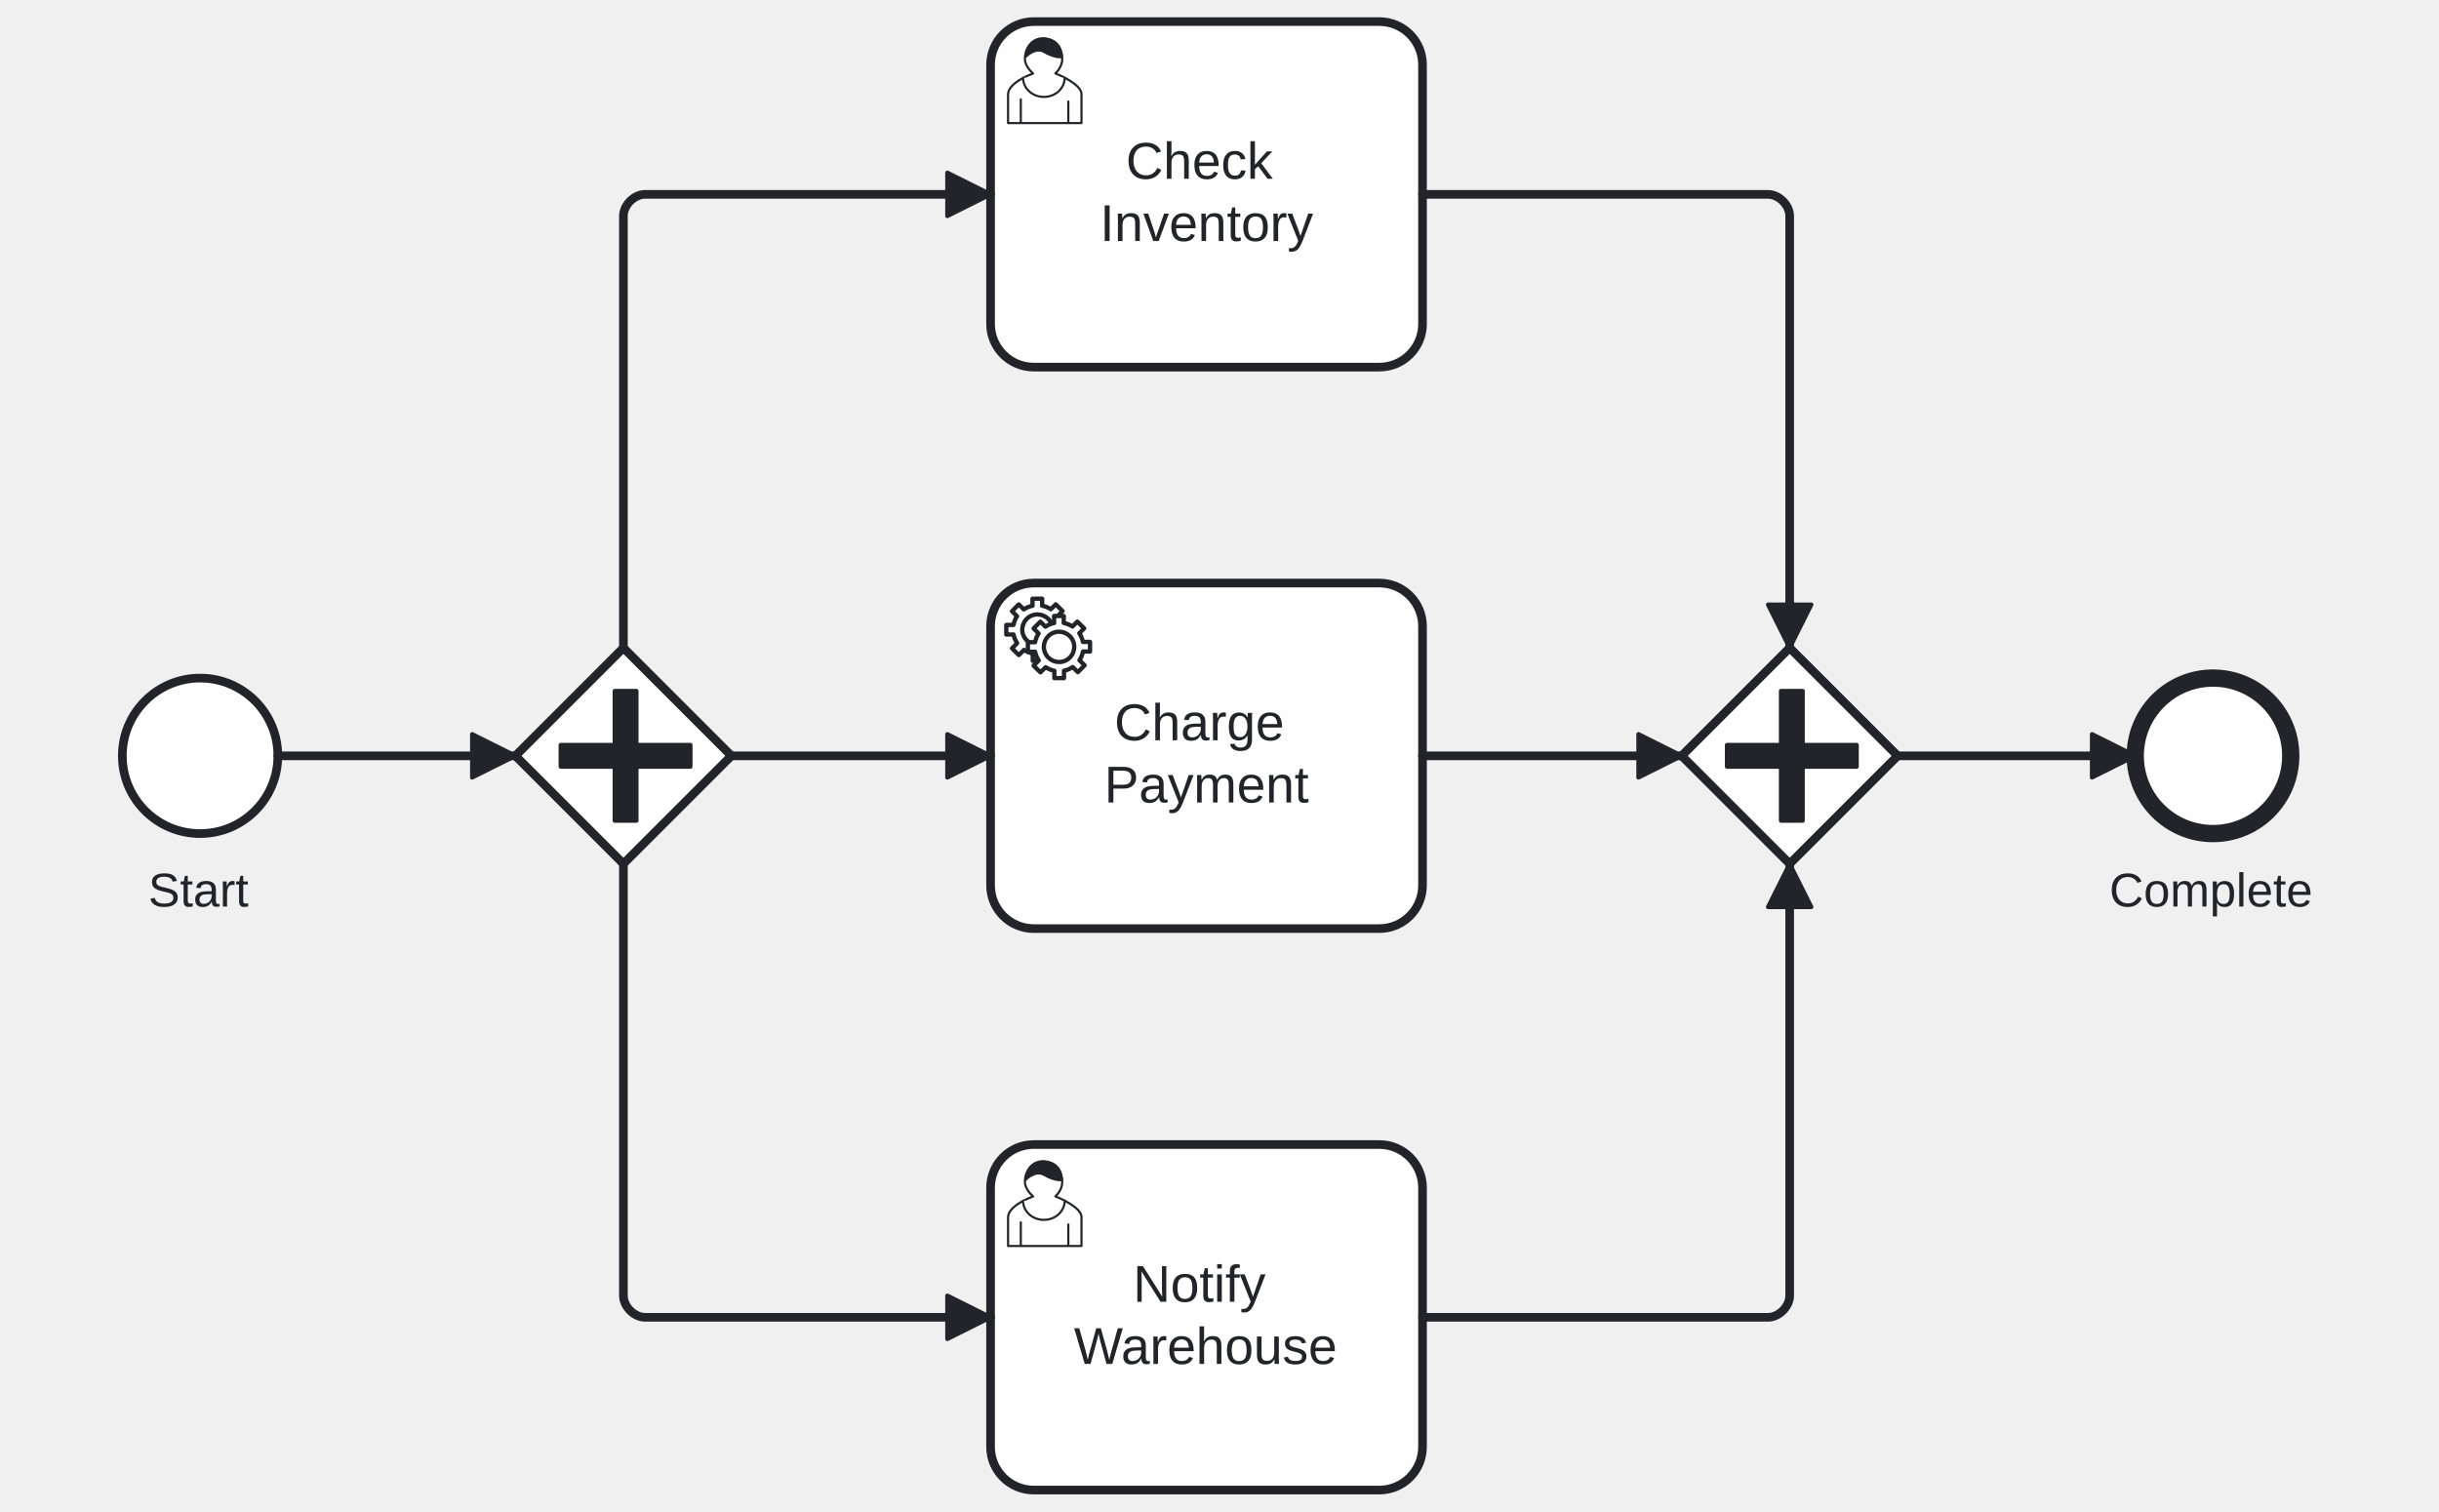
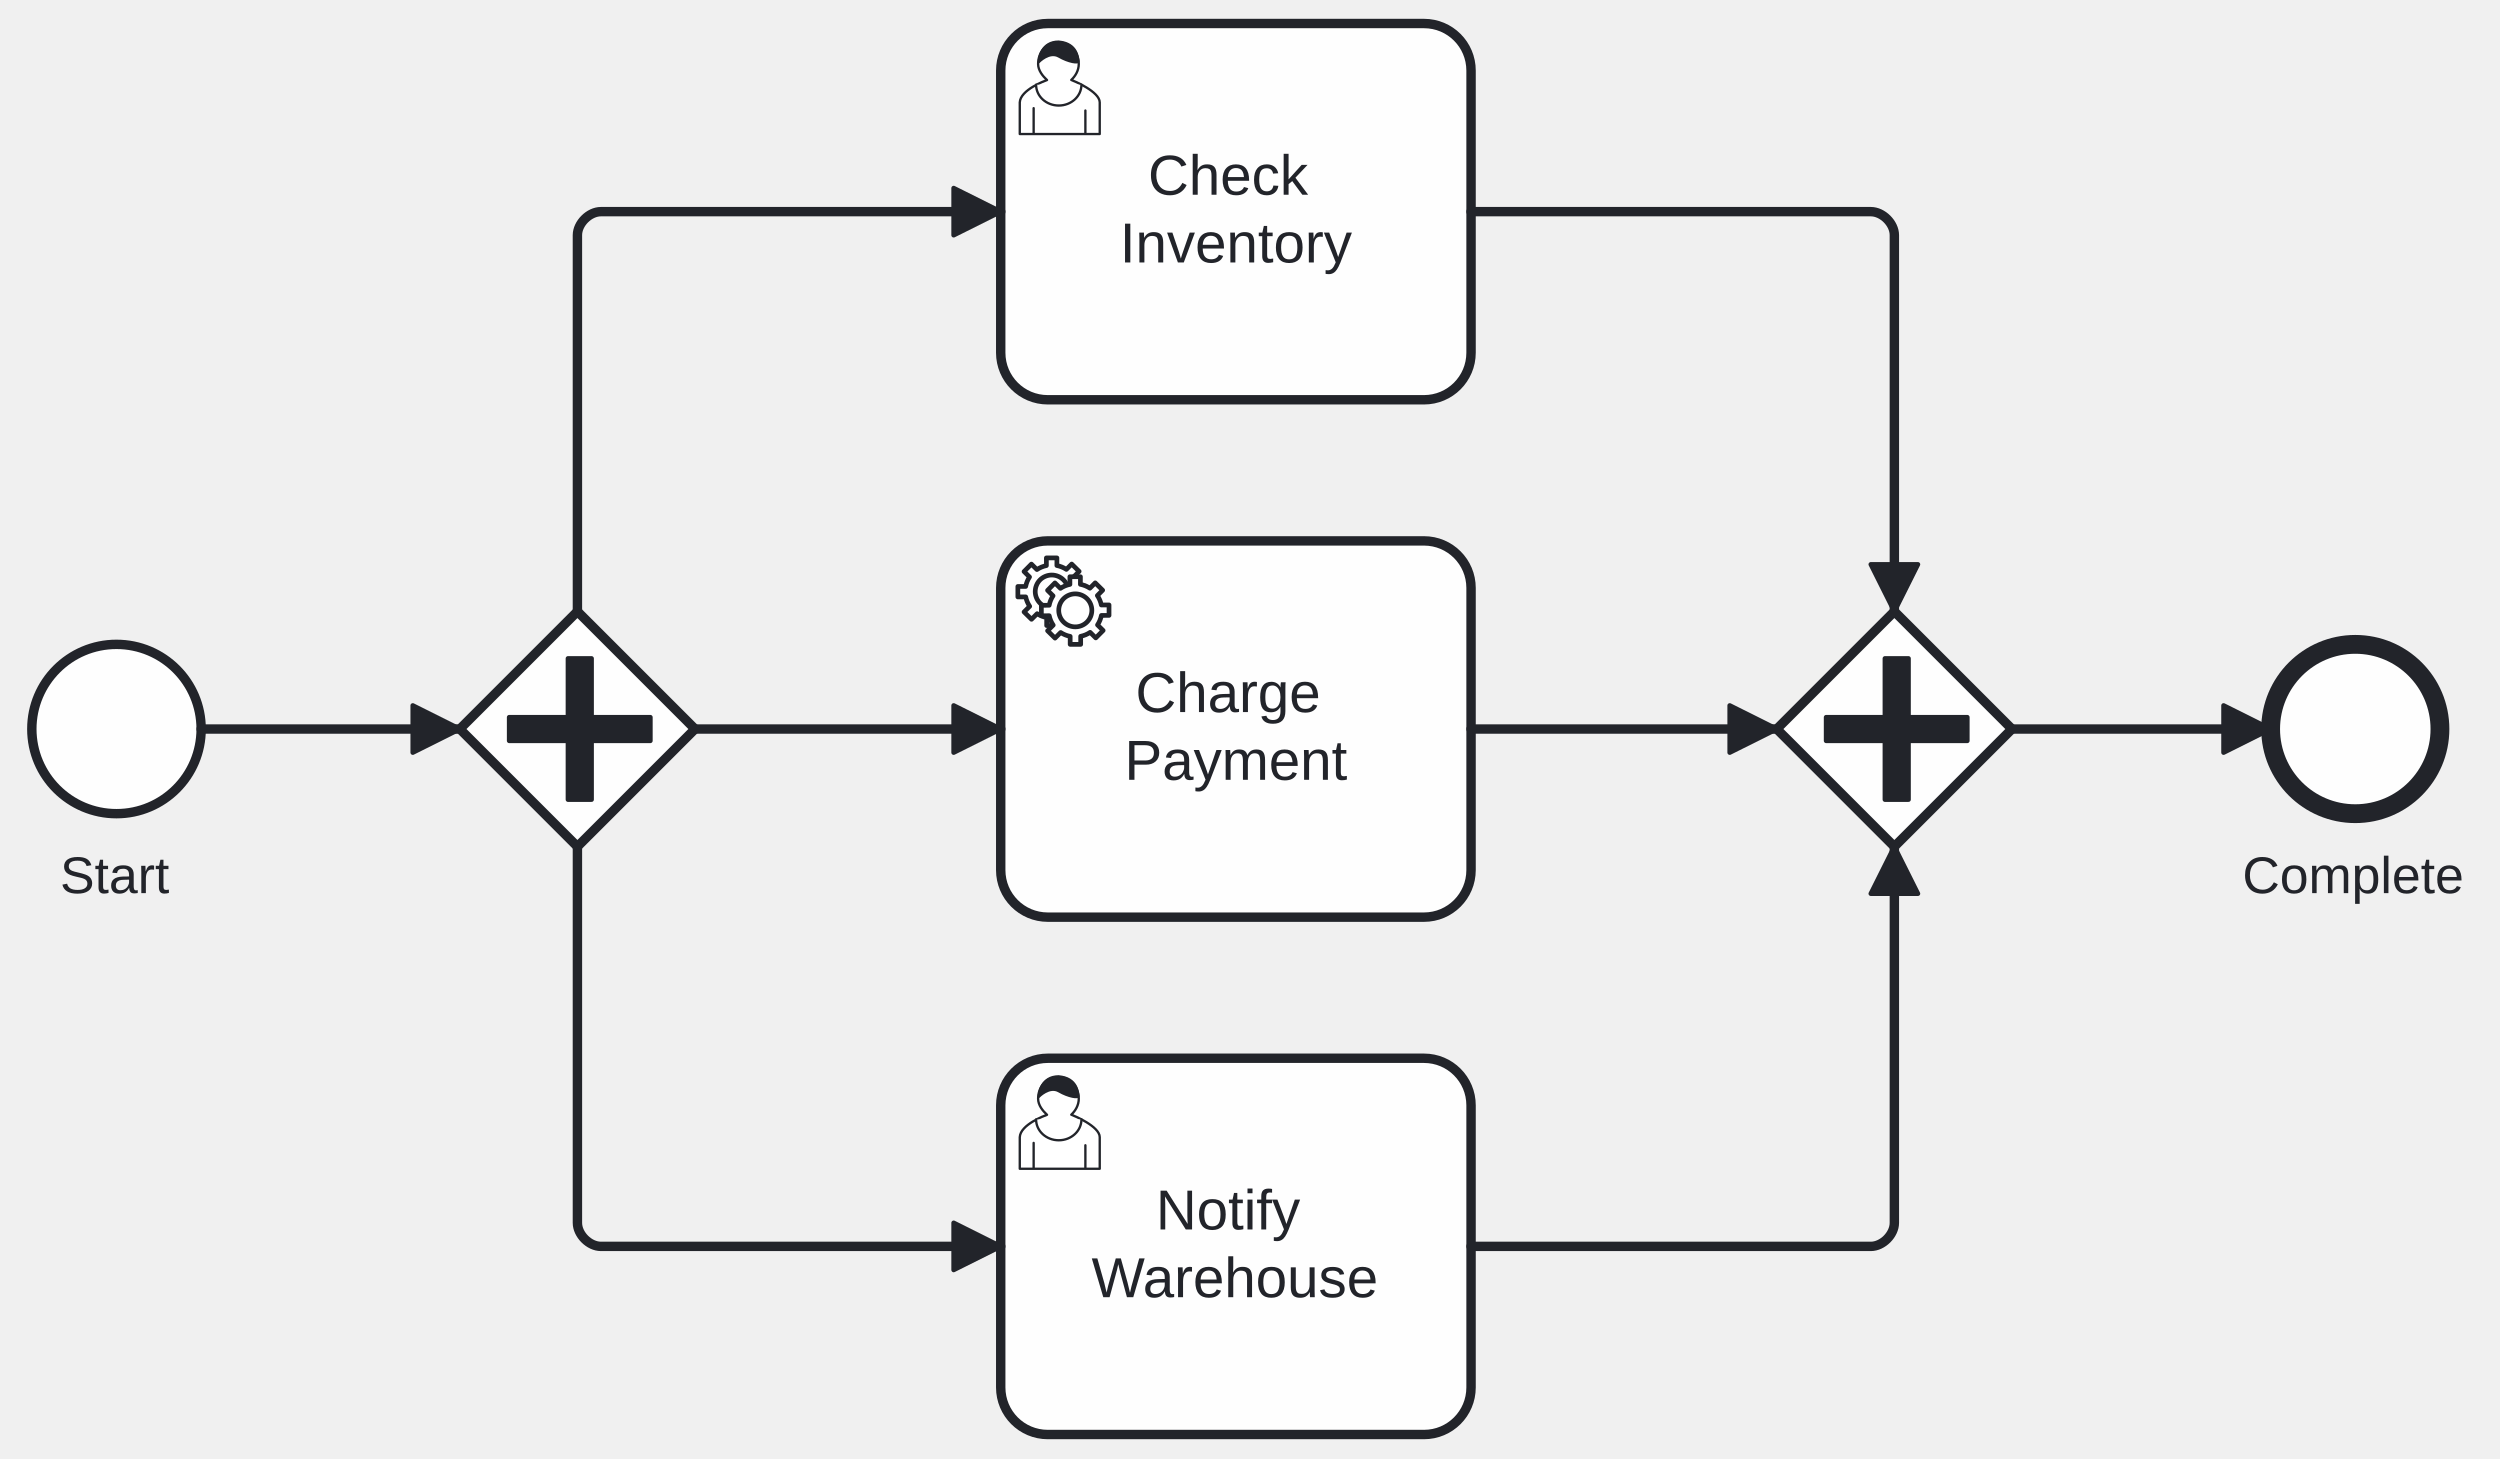
- <svg xmlns="http://www.w3.org/2000/svg" width="705" height="437" viewBox="187 87 518 350" version="1.1">
+ <svg xmlns="http://www.w3.org/2000/svg" width="715" height="417" viewBox="187 107 528 310" version="1.1">
  <g class="djs-group">
    <g class="djs-element djs-shape" data-element-id="Event_1tfz1g5" style="display: block;" transform="translate(192, 244)">
      <g class="djs-visual">
        <circle cx="18" cy="18" r="18" style="stroke-linecap: round; stroke-linejoin: round; stroke: hsl(225, 10%, 15%); stroke-width: 2px; fill: white; fill-opacity: 0.95;" />
      </g>
      <rect style="fill: none; stroke-opacity: 0; stroke: white; stroke-width: 15px;" class="djs-hit djs-hit-all" x="0" y="0" width="36" height="36" />
      <circle cx="18" cy="18" r="23" style="fill: none;" class="djs-outline" />
    </g>
  </g>
  <g class="djs-group">
+     <g class="djs-element djs-shape" data-element-id="Event_183di0m" style="display: block;" transform="translate(668, 244)">
+       <g class="djs-visual">
+         <circle cx="18" cy="18" r="18" style="stroke-linecap: round; stroke-linejoin: round; stroke: hsl(225, 10%, 15%); stroke-width: 4px; fill: white; fill-opacity: 0.95;" />
+       </g>
+       <rect style="fill: none; stroke-opacity: 0; stroke: white; stroke-width: 15px;" class="djs-hit djs-hit-all" x="0" y="0" width="36" height="36" />
+       <circle cx="18" cy="18" r="24" style="fill: none;" class="djs-outline" />
+     </g>
+   </g>
+   <g class="djs-group">
+     <g class="djs-element djs-shape" data-element-id="Activity_0gqc9jk" style="display: block;" transform="translate(398, 222)">
+       <g class="djs-visual">
+         <rect x="0" y="0" width="100" height="80" rx="10" ry="10" style="stroke-linecap: round; stroke-linejoin: round; stroke: hsl(225, 10%, 15%); stroke-width: 2px; fill: white; fill-opacity: 0.95;" />
+         <text style="font-family: Arial, sans-serif; font-size: 12px; font-weight: normal; fill: hsl(225, 10%, 15%);" lineHeight="1.2" class="djs-label">
+           <tspan x="28.658" y="36.4">Charge </tspan>
+           <tspan x="26.324" y="50.8">Payment</tspan>
+         </text>
+         <circle cx="5" cy="5" r="5" style="stroke-linecap: round; stroke-linejoin: round; stroke: none; stroke-width: 2px; fill: white;" transform="translate(6, 6)" />
+         <path style="fill: white; stroke-linecap: round; stroke-linejoin: round; stroke: hsl(225, 10%, 15%); stroke-width: 1px;" d="m 12,18 v -1.713 c 0.352,-0.07 0.704,-0.178 1.048,-0.321 0.344,-0.145 0.666,-0.321 0.966,-0.521 l 1.194,1.18 1.567,-1.577 -1.195,-1.18 c 0.403,-0.614 0.683,-1.299 0.825,-2.018 l 1.622,-0.01 v -2.22 l -1.637,0.01 c -0.073,-0.352 -0.178,-0.7 -0.324,-1.044 -0.145,-0.344 -0.321,-0.664 -0.523,-0.962 l 1.131,-1.136 -1.583,-1.563 -1.13,1.136 c -0.614,-0.401 -1.303,-0.681 -2.023,-0.822 l 0.009,-1.619 h -2.241 l 0.004,1.631 c -0.354,0.074 -0.705,0.18 -1.05,0.324 -0.344,0.144 -0.665,0.321 -0.964,0.52 l -1.17,-1.158 -1.567,1.579 1.168,1.157 c -0.403,0.613 -0.683,1.298 -0.825,2.017 l -1.659,0.003 v 2.222 l 1.672,-0.006 c 0.073,0.351 0.18,0.702 0.324,1.045 0.145,0.344 0.321,0.664 0.523,0.961 l -1.199,1.197 1.584,1.56 1.196,-1.193 c 0.614,0.403 1.303,0.682 2.023,0.823 l 7.19e-4,1.699 h 2.227 z m 0.221,-3.996 c -1.789,0.75 -3.858,-0.093 -4.61,-1.874 -0.752,-1.783 0.091,-3.846 1.88,-4.596 1.788,-0.749 3.857,0.093 4.609,1.874 0.752,1.782 -0.091,3.846 -1.88,4.596 z" />
+         <circle cx="5" cy="5" r="5" style="stroke-linecap: round; stroke-linejoin: round; stroke: none; stroke-width: 2px; fill: white;" transform="translate(11, 10)" />
+         <path style="fill: white; stroke-linecap: round; stroke-linejoin: round; stroke: hsl(225, 10%, 15%); stroke-width: 1px;" d="m 17,22 v -1.713 c 0.352,-0.07 0.704,-0.178 1.048,-0.321 0.344,-0.145 0.666,-0.321 0.966,-0.521 l 1.194,1.18 1.567,-1.577 -1.195,-1.18 c 0.403,-0.614 0.683,-1.299 0.825,-2.018 l 1.622,-0.01 v -2.22 l -1.637,0.01 c -0.073,-0.352 -0.178,-0.7 -0.324,-1.044 -0.145,-0.344 -0.321,-0.664 -0.523,-0.962 l 1.131,-1.136 -1.583,-1.563 -1.13,1.136 c -0.614,-0.401 -1.303,-0.681 -2.023,-0.822 l 0.009,-1.619 h -2.241 l 0.004,1.631 c -0.354,0.074 -0.705,0.18 -1.05,0.324 -0.344,0.144 -0.665,0.321 -0.964,0.52 l -1.17,-1.158 -1.567,1.579 1.168,1.157 c -0.403,0.613 -0.683,1.298 -0.825,2.017 l -1.659,0.003 v 2.222 l 1.672,-0.006 c 0.073,0.351 0.18,0.702 0.324,1.045 0.145,0.344 0.321,0.664 0.523,0.961 l -1.199,1.197 1.584,1.56 1.196,-1.193 c 0.614,0.403 1.303,0.682 2.023,0.823 l 7.19e-4,1.699 h 2.227 z m 0.221,-3.996 c -1.789,0.75 -3.858,-0.093 -4.61,-1.874 -0.752,-1.783 0.091,-3.846 1.88,-4.596 1.788,-0.749 3.857,0.093 4.609,1.874 0.752,1.782 -0.091,3.846 -1.88,4.596 z" />
+       </g>
+       <rect style="fill: none; stroke-opacity: 0; stroke: white; stroke-width: 15px;" class="djs-hit djs-hit-all" x="0" y="0" width="100" height="80" />
+       <rect x="-5" y="-5" rx="14" width="110" height="90" style="fill: none;" class="djs-outline" />
+     </g>
+   </g>
+   <g class="djs-group">
    <g class="djs-element djs-shape" data-element-id="Gateway_11h8qzw" style="display: block;" transform="translate(283, 237)">
      <g class="djs-visual">
        <polygon style="stroke-linecap: round; stroke-linejoin: round; stroke: hsl(225, 10%, 15%); stroke-width: 2px; fill: white; fill-opacity: 0.95;" points="25,0 50,25 25,50 0,25" />
        <path style="fill: hsl(225, 10%, 15%); stroke-linecap: round; stroke-linejoin: round; stroke: hsl(225, 10%, 15%); stroke-width: 1px;" d="m 23,10 0,12.5 -12.5,0 0,5 12.5,0 0,12.5 5,0 0,-12.5 12.5,0 0,-5 -12.5,0 0,-12.5 -5,0 z" />
      </g>
      <rect style="fill: none; stroke-opacity: 0; stroke: white; stroke-width: 15px;" class="djs-hit djs-hit-all" x="0" y="0" width="50" height="50" />
      <rect style="transform-box: fill-box; transform: rotate(45deg); transform-origin: center; fill: none;" x="2" y="2" rx="4" width="46" height="46" class="djs-outline" />
    </g>
  </g>
  <g class="djs-group">
-     <g class="djs-element djs-shape" data-element-id="Activity_0z4100l" style="display: block;" transform="translate(393, 92)">
+     <g class="djs-element djs-shape" data-element-id="Gateway_1osli9i" style="display: block;" transform="translate(563, 237)">
+       <g class="djs-visual">
+         <polygon style="stroke-linecap: round; stroke-linejoin: round; stroke: hsl(225, 10%, 15%); stroke-width: 2px; fill: white; fill-opacity: 0.95;" points="25,0 50,25 25,50 0,25" />
+         <path style="fill: hsl(225, 10%, 15%); stroke-linecap: round; stroke-linejoin: round; stroke: hsl(225, 10%, 15%); stroke-width: 1px;" d="m 23,10 0,12.5 -12.5,0 0,5 12.5,0 0,12.5 5,0 0,-12.5 12.5,0 0,-5 -12.5,0 0,-12.5 -5,0 z" />
+       </g>
+       <rect style="fill: none; stroke-opacity: 0; stroke: white; stroke-width: 15px;" class="djs-hit djs-hit-all" x="0" y="0" width="50" height="50" />
+       <rect style="transform-box: fill-box; transform: rotate(45deg); transform-origin: center; fill: none;" x="2" y="2" rx="4" width="46" height="46" class="djs-outline" />
+     </g>
+   </g>
+   <g class="djs-group">
+     <g class="djs-element djs-shape" data-element-id="Activity_0z4100l" style="display: block;" transform="translate(398, 112)">
      <g class="djs-visual">
        <rect x="0" y="0" width="100" height="80" rx="10" ry="10" style="stroke-linecap: round; stroke-linejoin: round; stroke: hsl(225, 10%, 15%); stroke-width: 2px; fill: white; fill-opacity: 0.95;" />
        <text style="font-family: Arial, sans-serif; font-size: 12px; font-weight: normal; fill: hsl(225, 10%, 15%);" lineHeight="1.2" class="djs-label">
          <tspan x="31.328" y="36.4">Check </tspan>
          <tspan x="25.322" y="50.8">Inventory</tspan>
        </text>
        <path style="fill: white; stroke-linecap: round; stroke-linejoin: round; stroke: hsl(225, 10%, 15%); stroke-width: 0.5px;" d="m 15,12 c 0.909,-0.845 1.594,-2.049 1.594,-3.385 0,-2.554 -1.805,-4.622 -4.357,-4.622 -2.552,0 -4.288,2.068 -4.288,4.622 0,1.348 0.974,2.562 1.896,3.405 -0.529,0.187 -5.669,2.097 -5.794,4.756 v 6.718 h 17 v -6.718 c 0,-2.298 -5.528,-4.595 -6.051,-4.776 zm -8,6 l 0,5.5 m 11,0 l 0,-5" />
        <path style="fill: white; stroke-linecap: round; stroke-linejoin: round; stroke: hsl(225, 10%, 15%); stroke-width: 0.5px;" d="m 15,12 m 2.162,1.009 c 0,2.447 -2.158,4.431 -4.821,4.431 -2.665,0 -4.822,-1.981 -4.822,-4.431 " />
        <path style="fill: hsl(225, 10%, 15%); stroke-linecap: round; stroke-linejoin: round; stroke: hsl(225, 10%, 15%); stroke-width: 0.5px;" d="m 15,12 m -6.9,-3.80 c 0,0 2.251,-2.358 4.274,-1.177 2.024,1.181 4.221,1.537 4.124,0.965 -0.098,-0.57 -0.117,-3.791 -4.191,-4.136 -3.575,0.001 -4.208,3.367 -4.207,4.348 z" />
      </g>
      <rect style="fill: none; stroke-opacity: 0; stroke: white; stroke-width: 15px;" class="djs-hit djs-hit-all" x="0" y="0" width="100" height="80" />
      <rect x="-5" y="-5" rx="14" width="110" height="90" style="fill: none;" class="djs-outline" />
    </g>
  </g>
  <g class="djs-group">
-     <g class="djs-element djs-shape" data-element-id="Activity_0gqc9jk" style="display: block;" transform="translate(393, 222)">
-       <g class="djs-visual">
-         <rect x="0" y="0" width="100" height="80" rx="10" ry="10" style="stroke-linecap: round; stroke-linejoin: round; stroke: hsl(225, 10%, 15%); stroke-width: 2px; fill: white; fill-opacity: 0.95;" />
-         <text style="font-family: Arial, sans-serif; font-size: 12px; font-weight: normal; fill: hsl(225, 10%, 15%);" lineHeight="1.2" class="djs-label">
-           <tspan x="28.658" y="36.4">Charge </tspan>
-           <tspan x="26.324" y="50.8">Payment</tspan>
-         </text>
-         <circle cx="5" cy="5" r="5" style="stroke-linecap: round; stroke-linejoin: round; stroke: none; stroke-width: 2px; fill: white;" transform="translate(6, 6)" />
-         <path style="fill: white; stroke-linecap: round; stroke-linejoin: round; stroke: hsl(225, 10%, 15%); stroke-width: 1px;" d="m 12,18 v -1.713 c 0.352,-0.07 0.704,-0.178 1.048,-0.321 0.344,-0.145 0.666,-0.321 0.966,-0.521 l 1.194,1.18 1.567,-1.577 -1.195,-1.18 c 0.403,-0.614 0.683,-1.299 0.825,-2.018 l 1.622,-0.01 v -2.22 l -1.637,0.01 c -0.073,-0.352 -0.178,-0.7 -0.324,-1.044 -0.145,-0.344 -0.321,-0.664 -0.523,-0.962 l 1.131,-1.136 -1.583,-1.563 -1.13,1.136 c -0.614,-0.401 -1.303,-0.681 -2.023,-0.822 l 0.009,-1.619 h -2.241 l 0.004,1.631 c -0.354,0.074 -0.705,0.18 -1.05,0.324 -0.344,0.144 -0.665,0.321 -0.964,0.52 l -1.17,-1.158 -1.567,1.579 1.168,1.157 c -0.403,0.613 -0.683,1.298 -0.825,2.017 l -1.659,0.003 v 2.222 l 1.672,-0.006 c 0.073,0.351 0.18,0.702 0.324,1.045 0.145,0.344 0.321,0.664 0.523,0.961 l -1.199,1.197 1.584,1.56 1.196,-1.193 c 0.614,0.403 1.303,0.682 2.023,0.823 l 7.19e-4,1.699 h 2.227 z m 0.221,-3.996 c -1.789,0.75 -3.858,-0.093 -4.61,-1.874 -0.752,-1.783 0.091,-3.846 1.88,-4.596 1.788,-0.749 3.857,0.093 4.609,1.874 0.752,1.782 -0.091,3.846 -1.88,4.596 z" />
-         <circle cx="5" cy="5" r="5" style="stroke-linecap: round; stroke-linejoin: round; stroke: none; stroke-width: 2px; fill: white;" transform="translate(11, 10)" />
-         <path style="fill: white; stroke-linecap: round; stroke-linejoin: round; stroke: hsl(225, 10%, 15%); stroke-width: 1px;" d="m 17,22 v -1.713 c 0.352,-0.07 0.704,-0.178 1.048,-0.321 0.344,-0.145 0.666,-0.321 0.966,-0.521 l 1.194,1.18 1.567,-1.577 -1.195,-1.18 c 0.403,-0.614 0.683,-1.299 0.825,-2.018 l 1.622,-0.01 v -2.22 l -1.637,0.01 c -0.073,-0.352 -0.178,-0.7 -0.324,-1.044 -0.145,-0.344 -0.321,-0.664 -0.523,-0.962 l 1.131,-1.136 -1.583,-1.563 -1.13,1.136 c -0.614,-0.401 -1.303,-0.681 -2.023,-0.822 l 0.009,-1.619 h -2.241 l 0.004,1.631 c -0.354,0.074 -0.705,0.18 -1.05,0.324 -0.344,0.144 -0.665,0.321 -0.964,0.52 l -1.17,-1.158 -1.567,1.579 1.168,1.157 c -0.403,0.613 -0.683,1.298 -0.825,2.017 l -1.659,0.003 v 2.222 l 1.672,-0.006 c 0.073,0.351 0.18,0.702 0.324,1.045 0.145,0.344 0.321,0.664 0.523,0.961 l -1.199,1.197 1.584,1.56 1.196,-1.193 c 0.614,0.403 1.303,0.682 2.023,0.823 l 7.19e-4,1.699 h 2.227 z m 0.221,-3.996 c -1.789,0.75 -3.858,-0.093 -4.61,-1.874 -0.752,-1.783 0.091,-3.846 1.88,-4.596 1.788,-0.749 3.857,0.093 4.609,1.874 0.752,1.782 -0.091,3.846 -1.88,4.596 z" />
-       </g>
-       <rect style="fill: none; stroke-opacity: 0; stroke: white; stroke-width: 15px;" class="djs-hit djs-hit-all" x="0" y="0" width="100" height="80" />
-       <rect x="-5" y="-5" rx="14" width="110" height="90" style="fill: none;" class="djs-outline" />
-     </g>
-   </g>
-   <g class="djs-group">
-     <g class="djs-element djs-shape" data-element-id="Activity_0p6g9d6" style="display: block;" transform="translate(393, 352)">
+     <g class="djs-element djs-shape" data-element-id="Activity_0p6g9d6" style="display: block;" transform="translate(398, 332)">
      <g class="djs-visual">
        <rect x="0" y="0" width="100" height="80" rx="10" ry="10" style="stroke-linecap: round; stroke-linejoin: round; stroke: hsl(225, 10%, 15%); stroke-width: 2px; fill: white; fill-opacity: 0.95;" />
        <text style="font-family: Arial, sans-serif; font-size: 12px; font-weight: normal; fill: hsl(225, 10%, 15%);" lineHeight="1.2" class="djs-label">
          <tspan x="32.996" y="36.4">Notify </tspan>
          <tspan x="19.322" y="50.8">Warehouse</tspan>
        </text>
        <path style="fill: white; stroke-linecap: round; stroke-linejoin: round; stroke: hsl(225, 10%, 15%); stroke-width: 0.5px;" d="m 15,12 c 0.909,-0.845 1.594,-2.049 1.594,-3.385 0,-2.554 -1.805,-4.622 -4.357,-4.622 -2.552,0 -4.288,2.068 -4.288,4.622 0,1.348 0.974,2.562 1.896,3.405 -0.529,0.187 -5.669,2.097 -5.794,4.756 v 6.718 h 17 v -6.718 c 0,-2.298 -5.528,-4.595 -6.051,-4.776 zm -8,6 l 0,5.5 m 11,0 l 0,-5" />
        <path style="fill: white; stroke-linecap: round; stroke-linejoin: round; stroke: hsl(225, 10%, 15%); stroke-width: 0.5px;" d="m 15,12 m 2.162,1.009 c 0,2.447 -2.158,4.431 -4.821,4.431 -2.665,0 -4.822,-1.981 -4.822,-4.431 " />
        <path style="fill: hsl(225, 10%, 15%); stroke-linecap: round; stroke-linejoin: round; stroke: hsl(225, 10%, 15%); stroke-width: 0.5px;" d="m 15,12 m -6.9,-3.80 c 0,0 2.251,-2.358 4.274,-1.177 2.024,1.181 4.221,1.537 4.124,0.965 -0.098,-0.57 -0.117,-3.791 -4.191,-4.136 -3.575,0.001 -4.208,3.367 -4.207,4.348 z" />
      </g>
      <rect style="fill: none; stroke-opacity: 0; stroke: white; stroke-width: 15px;" class="djs-hit djs-hit-all" x="0" y="0" width="100" height="80" />
      <rect x="-5" y="-5" rx="14" width="110" height="90" style="fill: none;" class="djs-outline" />
    </g>
  </g>
  <g class="djs-group">
-     <g class="djs-element djs-shape" data-element-id="Gateway_1osli9i" style="display: block;" transform="translate(553, 237)">
-       <g class="djs-visual">
-         <polygon style="stroke-linecap: round; stroke-linejoin: round; stroke: hsl(225, 10%, 15%); stroke-width: 2px; fill: white; fill-opacity: 0.95;" points="25,0 50,25 25,50 0,25" />
-         <path style="fill: hsl(225, 10%, 15%); stroke-linecap: round; stroke-linejoin: round; stroke: hsl(225, 10%, 15%); stroke-width: 1px;" d="m 23,10 0,12.5 -12.5,0 0,5 12.5,0 0,12.5 5,0 0,-12.5 12.5,0 0,-5 -12.5,0 0,-12.5 -5,0 z" />
-       </g>
-       <rect style="fill: none; stroke-opacity: 0; stroke: white; stroke-width: 15px;" class="djs-hit djs-hit-all" x="0" y="0" width="50" height="50" />
-       <rect style="transform-box: fill-box; transform: rotate(45deg); transform-origin: center; fill: none;" x="2" y="2" rx="4" width="46" height="46" class="djs-outline" />
-     </g>
-   </g>
-   <g class="djs-group">
-     <g class="djs-element djs-shape" data-element-id="Event_183di0m" style="display: block;" transform="translate(658, 244)">
-       <g class="djs-visual">
-         <circle cx="18" cy="18" r="18" style="stroke-linecap: round; stroke-linejoin: round; stroke: hsl(225, 10%, 15%); stroke-width: 4px; fill: white; fill-opacity: 0.95;" />
-       </g>
-       <rect style="fill: none; stroke-opacity: 0; stroke: white; stroke-width: 15px;" class="djs-hit djs-hit-all" x="0" y="0" width="36" height="36" />
-       <circle cx="18" cy="18" r="24" style="fill: none;" class="djs-outline" />
-     </g>
-   </g>
-   <g class="djs-group">
    <g class="djs-element djs-connection" data-element-id="Flow_0unmvmt" style="display: block;">
      <g class="djs-visual">
        <defs>
-           <marker id="marker-4x6xvomukwt4wg9jdqkipf4at" viewBox="0 0 20 20" refX="11" refY="10" markerWidth="10" markerHeight="10" orient="auto">
-             <path d="M 1 5 L 11 10 L 1 15 Z" style="stroke-linecap: round; stroke-linejoin: round; stroke: hsl(225, 10%, 15%); stroke-width: 1px; fill: hsl(225, 10%, 15%);" />
-           </marker>
-         </defs>
-         <path style="fill: none; stroke-linecap: round; stroke-linejoin: round; stroke: hsl(225, 10%, 15%); stroke-width: 2px; marker-end: url(#marker-4x6xvomukwt4wg9jdqkipf4at);" data-corner-radius="5" d="M228,262L283,262" />
+           <marker id="marker-3h47yqnwna2dvnmthkr49eypy" viewBox="0 0 20 20" refX="11" refY="10" markerWidth="10" markerHeight="10" orient="auto">
+             <path d="M 1 5 L 11 10 L 1 15 Z" style="stroke-linecap: round; stroke-linejoin: round; stroke: hsl(225, 10%, 15%); stroke-width: 1px; fill: hsl(225, 10%, 15%);" />
+           </marker>
+         </defs>
+         <path style="fill: none; stroke-linecap: round; stroke-linejoin: round; stroke: hsl(225, 10%, 15%); stroke-width: 2px; marker-end: url(#marker-3h47yqnwna2dvnmthkr49eypy);" data-corner-radius="5" d="M228,262L283,262" />
      </g>
      <path d="M228,262L283,262" style="fill: none; stroke-opacity: 0; stroke: white; stroke-width: 15px;" class="djs-hit djs-hit-stroke" />
      <rect x="223" y="257" rx="4" width="65" height="10" style="fill: none;" class="djs-outline" />
    </g>
  </g>
  <g class="djs-group">
    <g class="djs-element djs-connection" data-element-id="Flow_06usge8" style="display: block;">
      <g class="djs-visual">
        <defs>
-           <marker id="marker-6920911p3jmimbj0qfqe326rj" viewBox="0 0 20 20" refX="11" refY="10" markerWidth="10" markerHeight="10" orient="auto">
-             <path d="M 1 5 L 11 10 L 1 15 Z" style="stroke-linecap: round; stroke-linejoin: round; stroke: hsl(225, 10%, 15%); stroke-width: 1px; fill: hsl(225, 10%, 15%);" />
-           </marker>
-         </defs>
-         <path style="fill: none; stroke-linecap: round; stroke-linejoin: round; stroke: hsl(225, 10%, 15%); stroke-width: 2px; marker-end: url(#marker-6920911p3jmimbj0qfqe326rj);" data-corner-radius="5" d="M333,262L393,262" />
-       </g>
-       <path d="M333,262L393,262" style="fill: none; stroke-opacity: 0; stroke: white; stroke-width: 15px;" class="djs-hit djs-hit-stroke" />
-       <rect x="328" y="257" rx="4" width="70" height="10" style="fill: none;" class="djs-outline" />
+           <marker id="marker-be4mdtyrojezo2gdoeshkd6bj" viewBox="0 0 20 20" refX="11" refY="10" markerWidth="10" markerHeight="10" orient="auto">
+             <path d="M 1 5 L 11 10 L 1 15 Z" style="stroke-linecap: round; stroke-linejoin: round; stroke: hsl(225, 10%, 15%); stroke-width: 1px; fill: hsl(225, 10%, 15%);" />
+           </marker>
+         </defs>
+         <path style="fill: none; stroke-linecap: round; stroke-linejoin: round; stroke: hsl(225, 10%, 15%); stroke-width: 2px; marker-end: url(#marker-be4mdtyrojezo2gdoeshkd6bj);" data-corner-radius="5" d="M333,262L398,262" />
+       </g>
+       <path d="M333,262L398,262" style="fill: none; stroke-opacity: 0; stroke: white; stroke-width: 15px;" class="djs-hit djs-hit-stroke" />
+       <rect x="328" y="257" rx="4" width="75" height="10" style="fill: none;" class="djs-outline" />
    </g>
  </g>
  <g class="djs-group">
    <g class="djs-element djs-connection" data-element-id="Flow_1m1en8z" style="display: block;">
      <g class="djs-visual">
        <defs>
-           <marker id="marker-7wimed5wir5j9ssxkheh5maz9" viewBox="0 0 20 20" refX="11" refY="10" markerWidth="10" markerHeight="10" orient="auto">
-             <path d="M 1 5 L 11 10 L 1 15 Z" style="stroke-linecap: round; stroke-linejoin: round; stroke: hsl(225, 10%, 15%); stroke-width: 1px; fill: hsl(225, 10%, 15%);" />
-           </marker>
-         </defs>
-         <path style="fill: none; stroke-linecap: round; stroke-linejoin: round; stroke: hsl(225, 10%, 15%); stroke-width: 2px; marker-end: url(#marker-7wimed5wir5j9ssxkheh5maz9);" data-corner-radius="5" d="M493,262L553,262" />
-       </g>
-       <path d="M493,262L553,262" style="fill: none; stroke-opacity: 0; stroke: white; stroke-width: 15px;" class="djs-hit djs-hit-stroke" />
-       <rect x="488" y="257" rx="4" width="70" height="10" style="fill: none;" class="djs-outline" />
+           <marker id="marker-2aeafq55rv95af45f7c8pgrgb" viewBox="0 0 20 20" refX="11" refY="10" markerWidth="10" markerHeight="10" orient="auto">
+             <path d="M 1 5 L 11 10 L 1 15 Z" style="stroke-linecap: round; stroke-linejoin: round; stroke: hsl(225, 10%, 15%); stroke-width: 1px; fill: hsl(225, 10%, 15%);" />
+           </marker>
+         </defs>
+         <path style="fill: none; stroke-linecap: round; stroke-linejoin: round; stroke: hsl(225, 10%, 15%); stroke-width: 2px; marker-end: url(#marker-2aeafq55rv95af45f7c8pgrgb);" data-corner-radius="5" d="M498,262L563,262" />
+       </g>
+       <path d="M498,262L563,262" style="fill: none; stroke-opacity: 0; stroke: white; stroke-width: 15px;" class="djs-hit djs-hit-stroke" />
+       <rect x="493" y="257" rx="4" width="75" height="10" style="fill: none;" class="djs-outline" />
    </g>
  </g>
  <g class="djs-group">
    <g class="djs-element djs-connection" data-element-id="Flow_0ft7bno" style="display: block;">
      <g class="djs-visual">
        <defs>
-           <marker id="marker-7g1c83iaxw771zonrai844doq" viewBox="0 0 20 20" refX="11" refY="10" markerWidth="10" markerHeight="10" orient="auto">
-             <path d="M 1 5 L 11 10 L 1 15 Z" style="stroke-linecap: round; stroke-linejoin: round; stroke: hsl(225, 10%, 15%); stroke-width: 1px; fill: hsl(225, 10%, 15%);" />
-           </marker>
-         </defs>
-         <path style="fill: none; stroke-linecap: round; stroke-linejoin: round; stroke: hsl(225, 10%, 15%); stroke-width: 2px; marker-end: url(#marker-7g1c83iaxw771zonrai844doq);" data-corner-radius="5" d="M603,262L658,262" />
-       </g>
-       <path d="M603,262L658,262" style="fill: none; stroke-opacity: 0; stroke: white; stroke-width: 15px;" class="djs-hit djs-hit-stroke" />
-       <rect x="598" y="257" rx="4" width="65" height="10" style="fill: none;" class="djs-outline" />
+           <marker id="marker-99yxpszw1saemcbvhpmfohhu6" viewBox="0 0 20 20" refX="11" refY="10" markerWidth="10" markerHeight="10" orient="auto">
+             <path d="M 1 5 L 11 10 L 1 15 Z" style="stroke-linecap: round; stroke-linejoin: round; stroke: hsl(225, 10%, 15%); stroke-width: 1px; fill: hsl(225, 10%, 15%);" />
+           </marker>
+         </defs>
+         <path style="fill: none; stroke-linecap: round; stroke-linejoin: round; stroke: hsl(225, 10%, 15%); stroke-width: 2px; marker-end: url(#marker-99yxpszw1saemcbvhpmfohhu6);" data-corner-radius="5" d="M613,262L668,262" />
+       </g>
+       <path d="M613,262L668,262" style="fill: none; stroke-opacity: 0; stroke: white; stroke-width: 15px;" class="djs-hit djs-hit-stroke" />
+       <rect x="608" y="257" rx="4" width="65" height="10" style="fill: none;" class="djs-outline" />
    </g>
  </g>
  <g class="djs-group">
    <g class="djs-element djs-connection" data-element-id="Flow_10wu7ue" style="display: block;">
      <g class="djs-visual">
        <defs>
-           <marker id="marker-9ud91cau2njezwrto4tqljw5h" viewBox="0 0 20 20" refX="11" refY="10" markerWidth="10" markerHeight="10" orient="auto">
-             <path d="M 1 5 L 11 10 L 1 15 Z" style="stroke-linecap: round; stroke-linejoin: round; stroke: hsl(225, 10%, 15%); stroke-width: 1px; fill: hsl(225, 10%, 15%);" />
-           </marker>
-         </defs>
-         <path style="fill: none; stroke-linecap: round; stroke-linejoin: round; stroke: hsl(225, 10%, 15%); stroke-width: 2px; marker-end: url(#marker-9ud91cau2njezwrto4tqljw5h);" data-corner-radius="5" d="M308,287L308,387C308,389.5,310.5,392,313,392L393,392" />
-       </g>
-       <path d="M308,287L308,392L393,392" style="fill: none; stroke-opacity: 0; stroke: white; stroke-width: 15px;" class="djs-hit djs-hit-stroke" />
-       <rect x="303" y="282" rx="4" width="95" height="115" style="fill: none;" class="djs-outline" />
+           <marker id="marker-5bqb0boztclu7vgffbouoyyrk" viewBox="0 0 20 20" refX="11" refY="10" markerWidth="10" markerHeight="10" orient="auto">
+             <path d="M 1 5 L 11 10 L 1 15 Z" style="stroke-linecap: round; stroke-linejoin: round; stroke: hsl(225, 10%, 15%); stroke-width: 1px; fill: hsl(225, 10%, 15%);" />
+           </marker>
+         </defs>
+         <path style="fill: none; stroke-linecap: round; stroke-linejoin: round; stroke: hsl(225, 10%, 15%); stroke-width: 2px; marker-end: url(#marker-5bqb0boztclu7vgffbouoyyrk);" data-corner-radius="5" d="M308,287L308,367C308,369.5,310.5,372,313,372L398,372" />
+       </g>
+       <path d="M308,287L308,372L398,372" style="fill: none; stroke-opacity: 0; stroke: white; stroke-width: 15px;" class="djs-hit djs-hit-stroke" />
+       <rect x="303" y="282" rx="4" width="100" height="95" style="fill: none;" class="djs-outline" />
    </g>
  </g>
  <g class="djs-group">
    <g class="djs-element djs-connection" data-element-id="Flow_1osiy83" style="display: block;">
      <g class="djs-visual">
        <defs>
-           <marker id="marker-bj6d0copqfeupayklgua916rq" viewBox="0 0 20 20" refX="11" refY="10" markerWidth="10" markerHeight="10" orient="auto">
-             <path d="M 1 5 L 11 10 L 1 15 Z" style="stroke-linecap: round; stroke-linejoin: round; stroke: hsl(225, 10%, 15%); stroke-width: 1px; fill: hsl(225, 10%, 15%);" />
-           </marker>
-         </defs>
-         <path style="fill: none; stroke-linecap: round; stroke-linejoin: round; stroke: hsl(225, 10%, 15%); stroke-width: 2px; marker-end: url(#marker-bj6d0copqfeupayklgua916rq);" data-corner-radius="5" d="M308,237L308,137C308,134.5,310.5,132,313,132L393,132" />
-       </g>
-       <path d="M308,237L308,132L393,132" style="fill: none; stroke-opacity: 0; stroke: white; stroke-width: 15px;" class="djs-hit djs-hit-stroke" />
-       <rect x="303" y="127" rx="4" width="95" height="115" style="fill: none;" class="djs-outline" />
+           <marker id="marker-azn2d50gq7oz3n5aczbhefpur" viewBox="0 0 20 20" refX="11" refY="10" markerWidth="10" markerHeight="10" orient="auto">
+             <path d="M 1 5 L 11 10 L 1 15 Z" style="stroke-linecap: round; stroke-linejoin: round; stroke: hsl(225, 10%, 15%); stroke-width: 1px; fill: hsl(225, 10%, 15%);" />
+           </marker>
+         </defs>
+         <path style="fill: none; stroke-linecap: round; stroke-linejoin: round; stroke: hsl(225, 10%, 15%); stroke-width: 2px; marker-end: url(#marker-azn2d50gq7oz3n5aczbhefpur);" data-corner-radius="5" d="M308,237L308,157C308,154.5,310.5,152,313,152L398,152" />
+       </g>
+       <path d="M308,237L308,152L398,152" style="fill: none; stroke-opacity: 0; stroke: white; stroke-width: 15px;" class="djs-hit djs-hit-stroke" />
+       <rect x="303" y="147" rx="4" width="100" height="95" style="fill: none;" class="djs-outline" />
    </g>
  </g>
  <g class="djs-group">
    <g class="djs-element djs-connection" data-element-id="Flow_1o47ijw" style="display: block;">
      <g class="djs-visual">
        <defs>
-           <marker id="marker-a7ba0j3704a3aipt003be433k" viewBox="0 0 20 20" refX="11" refY="10" markerWidth="10" markerHeight="10" orient="auto">
-             <path d="M 1 5 L 11 10 L 1 15 Z" style="stroke-linecap: round; stroke-linejoin: round; stroke: hsl(225, 10%, 15%); stroke-width: 1px; fill: hsl(225, 10%, 15%);" />
-           </marker>
-         </defs>
-         <path style="fill: none; stroke-linecap: round; stroke-linejoin: round; stroke: hsl(225, 10%, 15%); stroke-width: 2px; marker-end: url(#marker-a7ba0j3704a3aipt003be433k);" data-corner-radius="5" d="M493,132L573,132C575.5,132,578,134.5,578,137L578,237" />
-       </g>
-       <path d="M493,132L578,132L578,237" style="fill: none; stroke-opacity: 0; stroke: white; stroke-width: 15px;" class="djs-hit djs-hit-stroke" />
-       <rect x="488" y="127" rx="4" width="95" height="115" style="fill: none;" class="djs-outline" />
+           <marker id="marker-4vfi5p4q14bjkzfohhbisur6t" viewBox="0 0 20 20" refX="11" refY="10" markerWidth="10" markerHeight="10" orient="auto">
+             <path d="M 1 5 L 11 10 L 1 15 Z" style="stroke-linecap: round; stroke-linejoin: round; stroke: hsl(225, 10%, 15%); stroke-width: 1px; fill: hsl(225, 10%, 15%);" />
+           </marker>
+         </defs>
+         <path style="fill: none; stroke-linecap: round; stroke-linejoin: round; stroke: hsl(225, 10%, 15%); stroke-width: 2px; marker-end: url(#marker-4vfi5p4q14bjkzfohhbisur6t);" data-corner-radius="5" d="M498,152L583,152C585.5,152,588,154.5,588,157L588,237" />
+       </g>
+       <path d="M498,152L588,152L588,237" style="fill: none; stroke-opacity: 0; stroke: white; stroke-width: 15px;" class="djs-hit djs-hit-stroke" />
+       <rect x="493" y="147" rx="4" width="100" height="95" style="fill: none;" class="djs-outline" />
    </g>
  </g>
  <g class="djs-group">
    <g class="djs-element djs-connection" data-element-id="Flow_0ptr1x9" style="display: block;">
      <g class="djs-visual">
        <defs>
-           <marker id="marker-472by2p9izzttcjdwiode18rb" viewBox="0 0 20 20" refX="11" refY="10" markerWidth="10" markerHeight="10" orient="auto">
-             <path d="M 1 5 L 11 10 L 1 15 Z" style="stroke-linecap: round; stroke-linejoin: round; stroke: hsl(225, 10%, 15%); stroke-width: 1px; fill: hsl(225, 10%, 15%);" />
-           </marker>
-         </defs>
-         <path style="fill: none; stroke-linecap: round; stroke-linejoin: round; stroke: hsl(225, 10%, 15%); stroke-width: 2px; marker-end: url(#marker-472by2p9izzttcjdwiode18rb);" data-corner-radius="5" d="M493,392L573,392C575.5,392,578,389.5,578,387L578,287" />
-       </g>
-       <path d="M493,392L578,392L578,287" style="fill: none; stroke-opacity: 0; stroke: white; stroke-width: 15px;" class="djs-hit djs-hit-stroke" />
-       <rect x="488" y="282" rx="4" width="95" height="115" style="fill: none;" class="djs-outline" />
+           <marker id="marker-2k9bx4oiwvl1okk30umqmled9" viewBox="0 0 20 20" refX="11" refY="10" markerWidth="10" markerHeight="10" orient="auto">
+             <path d="M 1 5 L 11 10 L 1 15 Z" style="stroke-linecap: round; stroke-linejoin: round; stroke: hsl(225, 10%, 15%); stroke-width: 1px; fill: hsl(225, 10%, 15%);" />
+           </marker>
+         </defs>
+         <path style="fill: none; stroke-linecap: round; stroke-linejoin: round; stroke: hsl(225, 10%, 15%); stroke-width: 2px; marker-end: url(#marker-2k9bx4oiwvl1okk30umqmled9);" data-corner-radius="5" d="M498,372L583,372C585.5,372,588,369.5,588,367L588,287" />
+       </g>
+       <path d="M498,372L588,372L588,287" style="fill: none; stroke-opacity: 0; stroke: white; stroke-width: 15px;" class="djs-hit djs-hit-stroke" />
+       <rect x="493" y="282" rx="4" width="100" height="95" style="fill: none;" class="djs-outline" />
    </g>
  </g>
  <g class="djs-group">
    <g class="djs-element djs-shape" data-element-id="Event_1tfz1g5_label" style="display: block;" transform="translate(198, 287)">
      <g class="djs-visual">
        <text style="font-family: Arial, sans-serif; font-size: 11px; font-weight: normal; fill: hsl(225, 10%, 15%);" lineHeight="1.2" class="djs-label">
          <tspan x="0" y="9.9">Start</tspan>
        </text>
      </g>
      <rect style="fill: none; stroke-opacity: 0; stroke: white; stroke-width: 15px;" class="djs-hit djs-hit-all" x="0" y="0" width="24" height="14" />
      <rect x="-5" y="-5" rx="4" width="34" height="24" style="fill: none;" class="djs-outline" />
    </g>
  </g>
  <g class="djs-group">
-     <g class="djs-element djs-shape" data-element-id="Event_183di0m_label" style="display: block;" transform="translate(652, 287)">
+     <g class="djs-element djs-shape" data-element-id="Event_183di0m_label" style="display: block;" transform="translate(662, 287)">
      <g class="djs-visual">
        <text style="font-family: Arial, sans-serif; font-size: 11px; font-weight: normal; fill: hsl(225, 10%, 15%);" lineHeight="1.2" class="djs-label">
          <tspan x="0" y="9.9">Complete</tspan>
        </text>
      </g>
      <rect style="fill: none; stroke-opacity: 0; stroke: white; stroke-width: 15px;" class="djs-hit djs-hit-all" x="0" y="0" width="48" height="14" />
      <rect x="-5" y="-5" rx="4" width="58" height="24" style="fill: none;" class="djs-outline" />
    </g>
  </g>
</svg>
